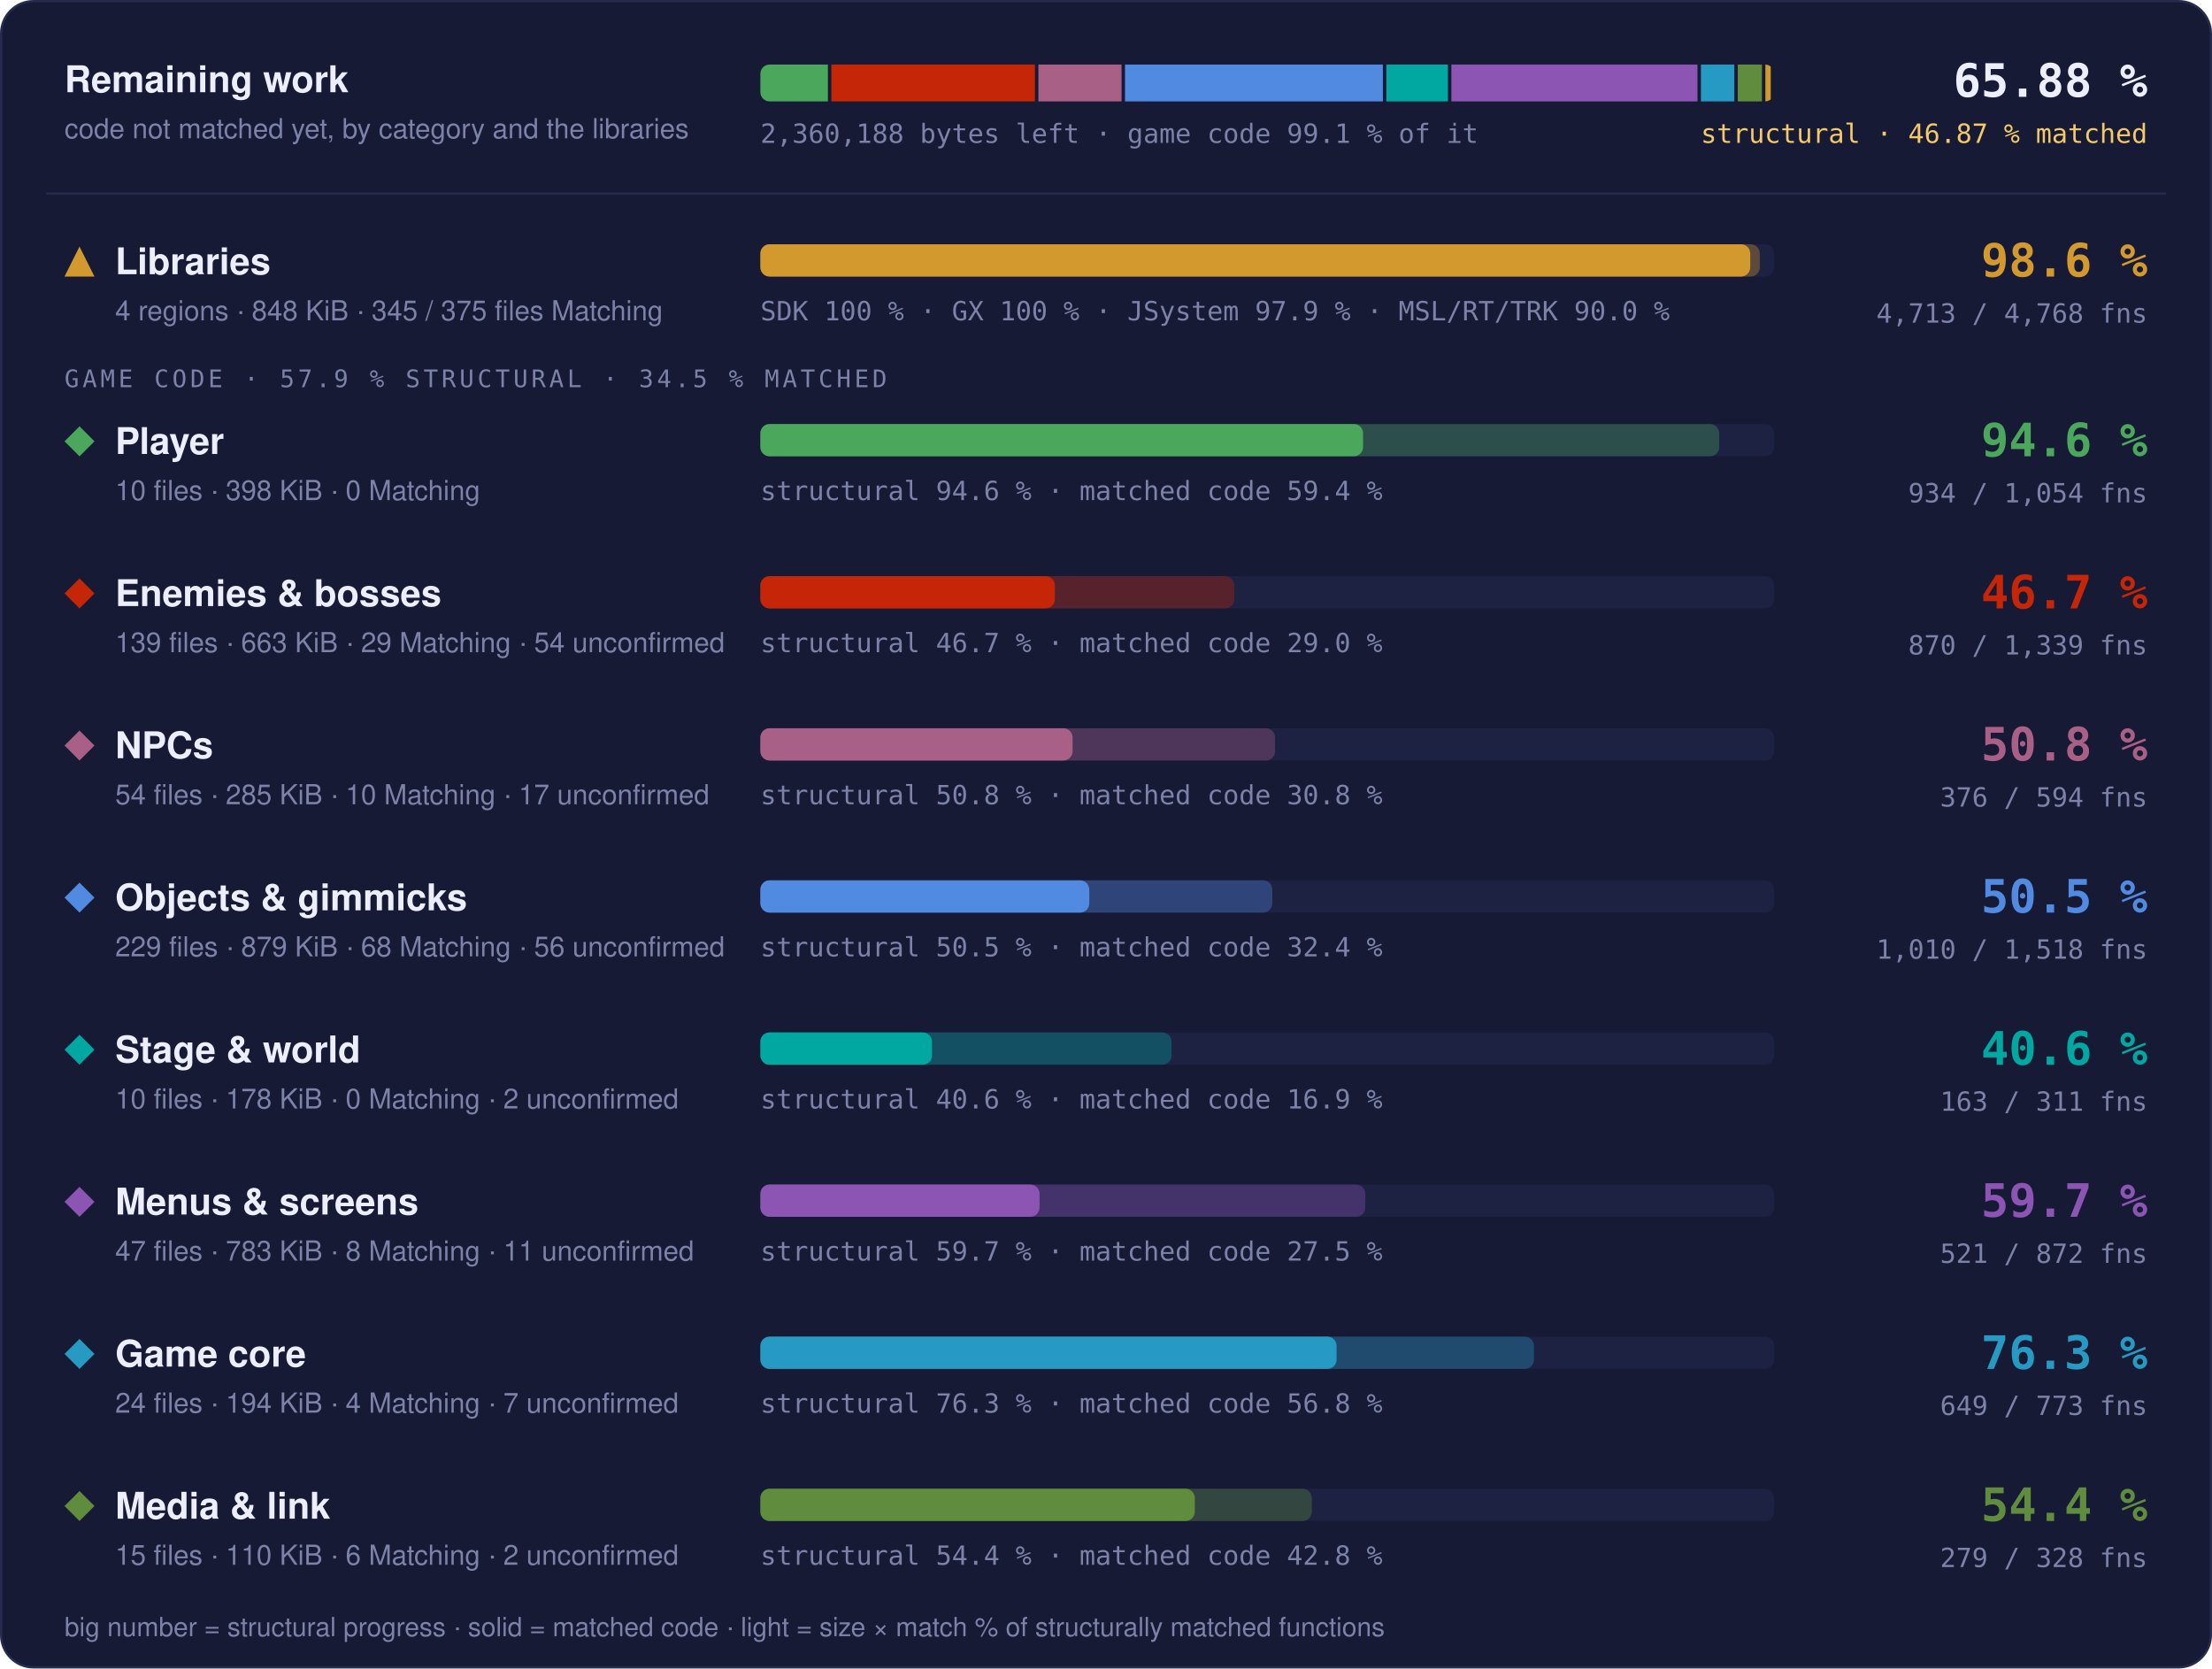
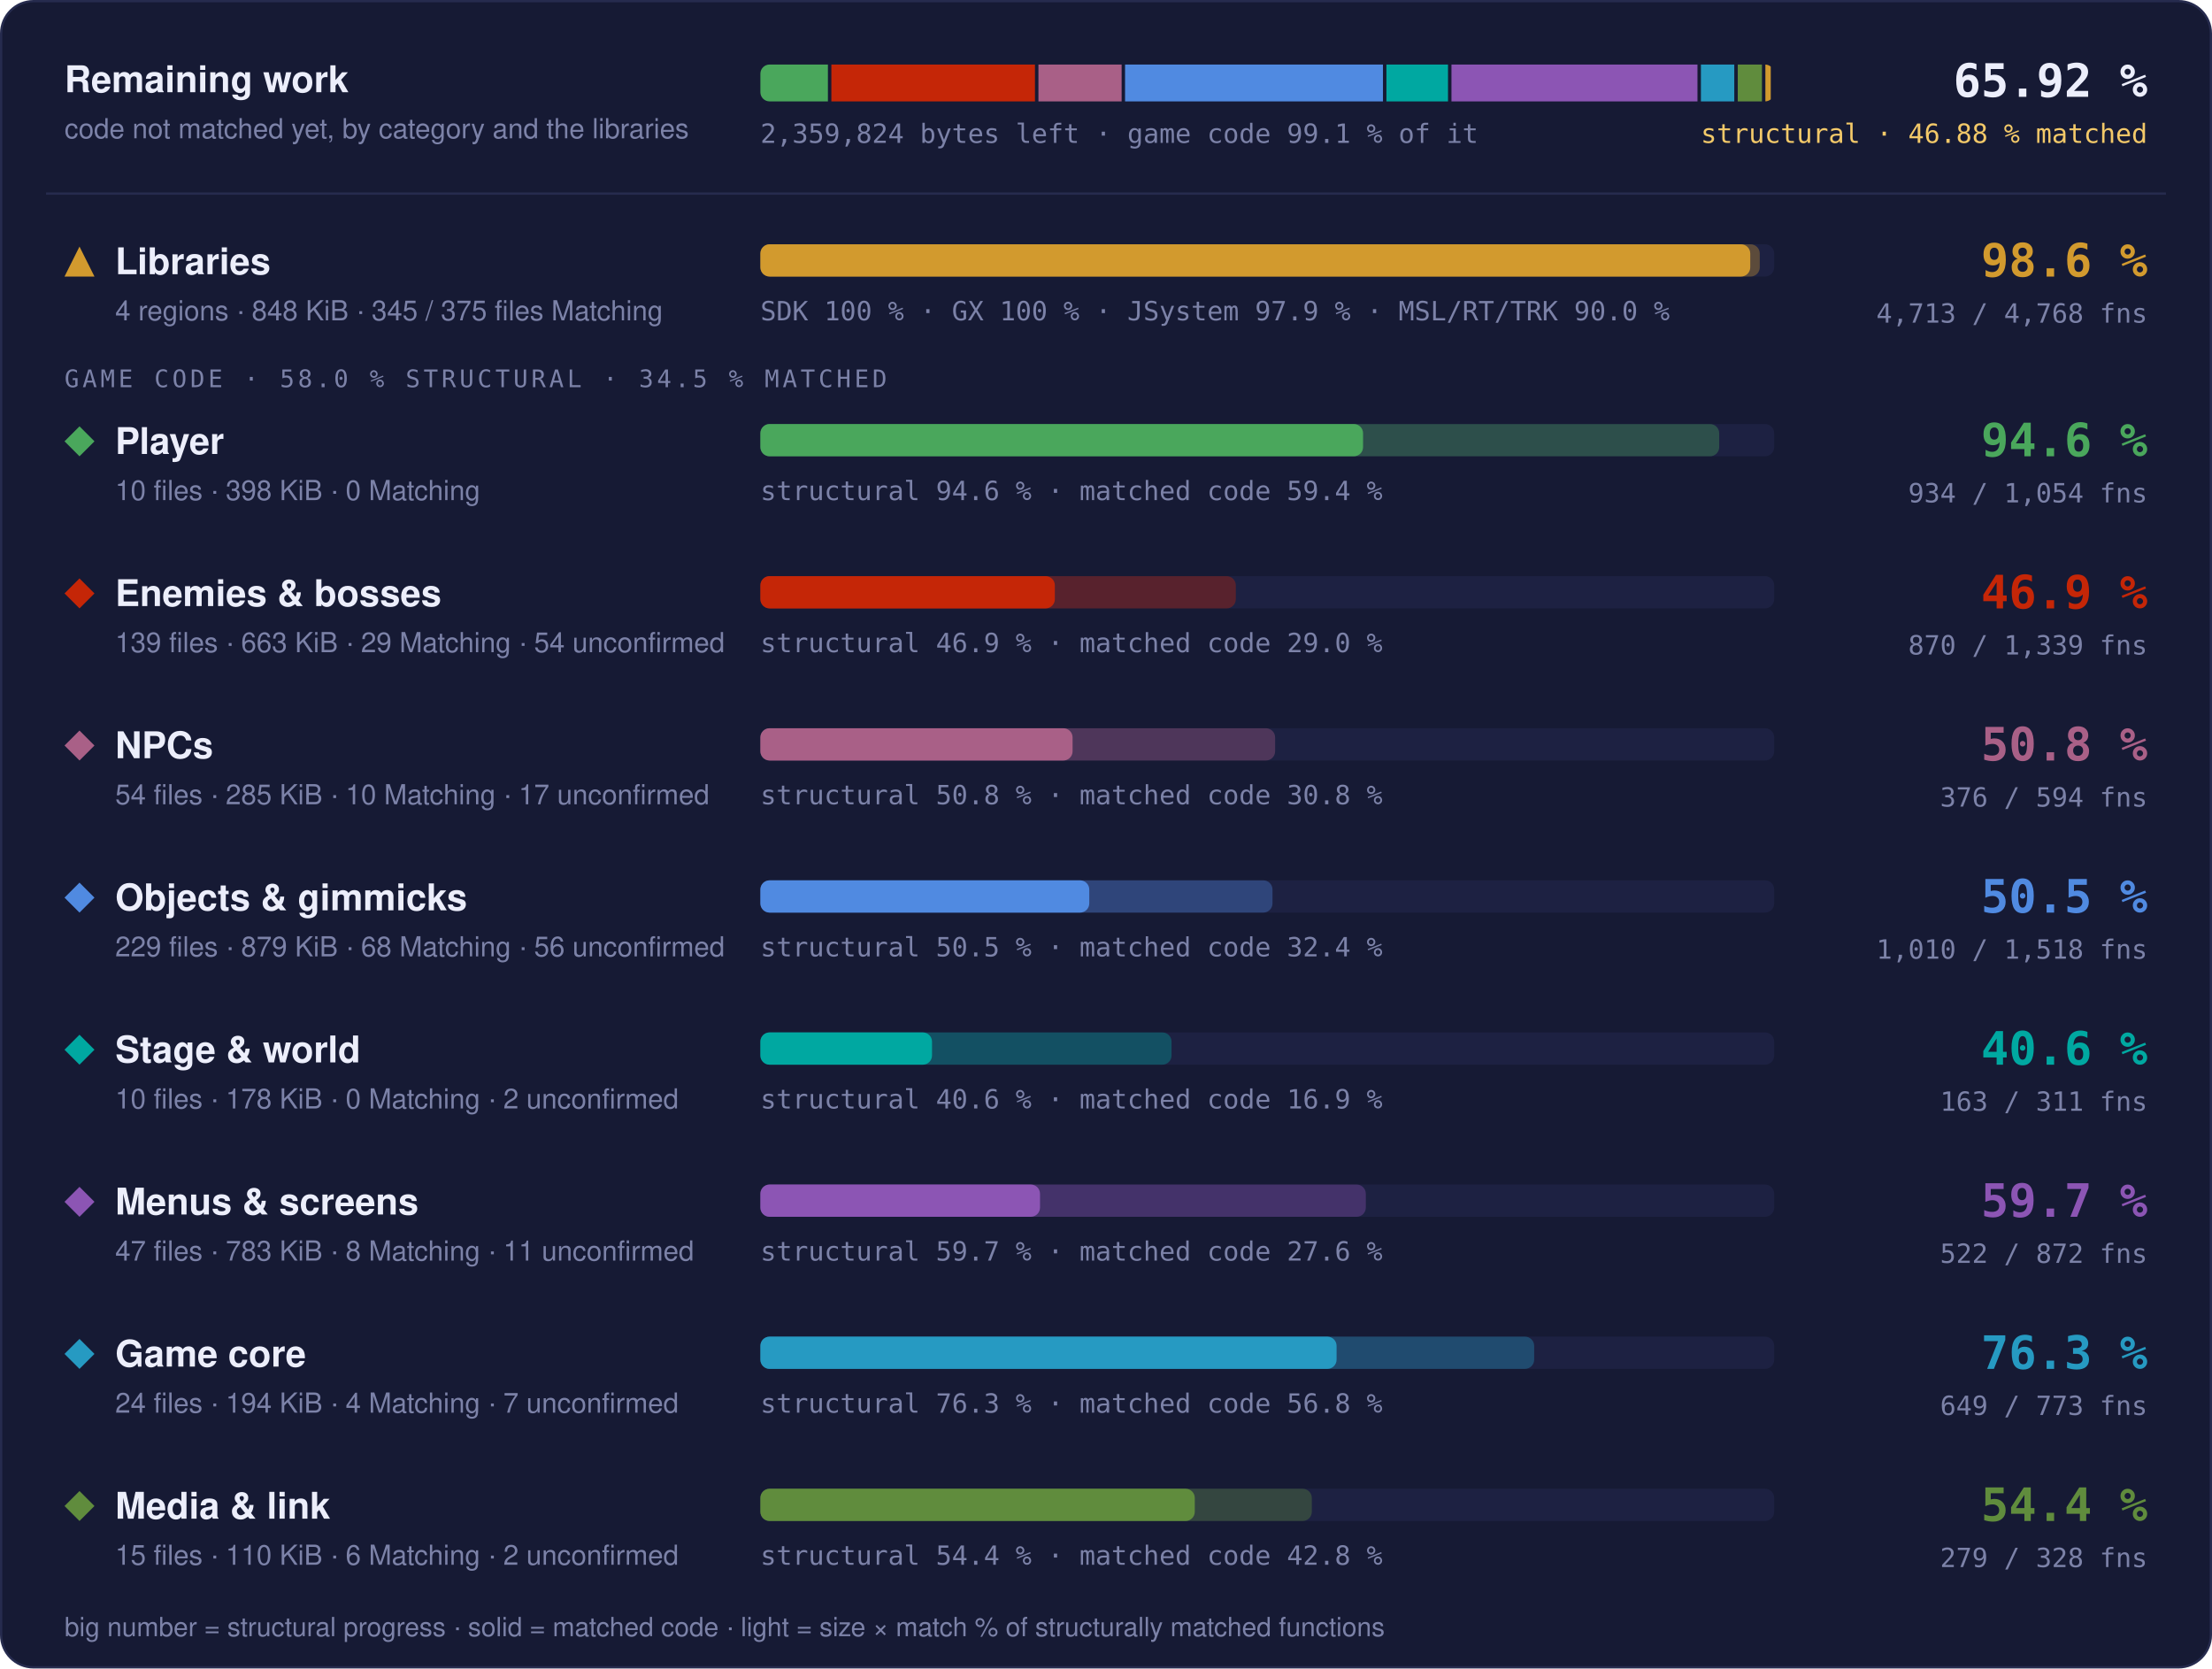
- <svg xmlns="http://www.w3.org/2000/svg" width="960" height="724" viewBox="0 0 960 724" role="img" aria-label="Progress overview: Libraries 98.6 % structural, 97.6 % matched code, 4713 of 4768 functions; Player 94.6 % structural, 59.4 % matched code, 934 of 1054 functions; Enemies &amp; bosses 46.7 % structural, 29.0 % matched code, 870 of 1339 functions; NPCs 50.8 % structural, 30.8 % matched code, 376 of 594 functions; Objects &amp; gimmicks 50.5 % structural, 32.4 % matched code, 1010 of 1518 functions; Stage &amp; world 40.6 % structural, 16.9 % matched code, 163 of 311 functions; Menus &amp; screens 59.7 % structural, 27.5 % matched code, 521 of 872 functions; Game core 76.3 % structural, 56.8 % matched code, 649 of 773 functions; Media &amp; link 54.4 % structural, 42.8 % matched code, 279 of 328 functions">
+ <svg xmlns="http://www.w3.org/2000/svg" width="960" height="724" viewBox="0 0 960 724" role="img" aria-label="Progress overview: Libraries 98.6 % structural, 97.6 % matched code, 4713 of 4768 functions; Player 94.6 % structural, 59.4 % matched code, 934 of 1054 functions; Enemies &amp; bosses 46.9 % structural, 29.0 % matched code, 870 of 1339 functions; NPCs 50.8 % structural, 30.8 % matched code, 376 of 594 functions; Objects &amp; gimmicks 50.5 % structural, 32.4 % matched code, 1010 of 1518 functions; Stage &amp; world 40.6 % structural, 16.9 % matched code, 163 of 311 functions; Menus &amp; screens 59.7 % structural, 27.6 % matched code, 522 of 872 functions; Game core 76.3 % structural, 56.8 % matched code, 649 of 773 functions; Media &amp; link 54.4 % structural, 42.8 % matched code, 279 of 328 functions">
  <style>text { font-family: -apple-system, BlinkMacSystemFont, 'Segoe UI', Helvetica, Arial, sans-serif; } .mono { font-family: ui-monospace, SFMono-Regular, 'SF Mono', Menlo, Consolas, monospace; } .grow { transform-box: fill-box; transform-origin: 0 50%; animation: grow 1.4s cubic-bezier(.2,.8,.2,1) both; } @keyframes grow { from { transform: scaleX(0); } } @media (prefers-reduced-motion: reduce) { * { animation: none !important; } }</style>
  <rect x="0.5" y="0.5" width="959" height="723" rx="14" fill="#161a34" stroke="#262b4e" />
  <text x="28" y="40" font-size="16" font-weight="700" fill="#eceefb">Remaining work</text>
  <text x="28" y="60" font-size="12" fill="#7c82a8">code not matched yet, by category and the libraries</text>
  <clipPath id="rw">
    <rect x="330" y="28" width="440" height="16" rx="4" />
  </clipPath>
  <g clip-path="url(#rw)">
    <rect class="grow" x="330.00" y="28" width="29.31" height="16" fill="#4aa75c" />
-     <rect class="grow" x="360.81" y="28" width="88.35" height="16" fill="#c52607" />
-     <rect class="grow" x="450.66" y="28" width="36.09" height="16" fill="#a96087" />
-     <rect class="grow" x="488.25" y="28" width="111.91" height="16" fill="#508ae1" />
-     <rect class="grow" x="601.66" y="28" width="26.73" height="16" fill="#00a8a1" />
-     <rect class="grow" x="629.89" y="28" width="106.81" height="16" fill="#8c55b4" />
-     <rect class="grow" x="738.20" y="28" width="14.48" height="16" fill="#269ac2" />
+     <rect class="grow" x="360.81" y="28" width="88.36" height="16" fill="#c52607" />
+     <rect class="grow" x="450.68" y="28" width="36.10" height="16" fill="#a96087" />
+     <rect class="grow" x="488.27" y="28" width="111.93" height="16" fill="#508ae1" />
+     <rect class="grow" x="601.70" y="28" width="26.73" height="16" fill="#00a8a1" />
+     <rect class="grow" x="629.93" y="28" width="106.76" height="16" fill="#8c55b4" />
+     <rect class="grow" x="738.19" y="28" width="14.48" height="16" fill="#269ac2" />
    <rect class="grow" x="754.18" y="28" width="10.50" height="16" fill="#608c3d" />
    <rect class="grow" x="766.17" y="28" width="2.33" height="16" fill="#d29a2e" />
  </g>
-   <text x="330" y="62" class="mono" font-size="11.5" fill="#7c82a8">2,360,188 bytes left · game code 99.1 % of it</text>
-   <text x="932" y="42" text-anchor="end" class="mono" font-size="20" font-weight="700" fill="#eceefb">65.88 %</text>
-   <text x="932" y="62" text-anchor="end" class="mono" font-size="11.5" fill="#f3c969">structural · 46.87 % matched</text>
+   <text x="330" y="62" class="mono" font-size="11.5" fill="#7c82a8">2,359,824 bytes left · game code 99.1 % of it</text>
+   <text x="932" y="42" text-anchor="end" class="mono" font-size="20" font-weight="700" fill="#eceefb">65.92 %</text>
+   <text x="932" y="62" text-anchor="end" class="mono" font-size="11.5" fill="#f3c969">structural · 46.88 % matched</text>
  <line x1="20" x2="940" y1="84" y2="84" stroke="#262b4e" />
  <g fill="#d29a2e">
    <path d="M34.5 107L41 120L28 120Z" />
  </g>
  <text x="50" y="119" font-size="16" font-weight="700" fill="#eceefb">Libraries</text>
  <text x="50" y="139" font-size="12" fill="#7c82a8">4 regions · 848 KiB · 345 / 375 files Matching</text>
  <rect x="330" y="106" width="440" height="14" rx="4" fill="#1d2142" />
  <rect class="grow" style="animation-delay:0.0s" x="330" y="106" width="433.73" height="14" rx="4" fill="#d29a2e" fill-opacity="0.35" />
  <rect class="grow" style="animation-delay:0.0s" x="330" y="106" width="429.60" height="14" rx="4" fill="#d29a2e" />
  <text x="330" y="139" class="mono" font-size="11.5" fill="#7c82a8">SDK 100 % · GX 100 % · JSystem 97.9 % · MSL/RT/TRK 90.0 %</text>
  <text x="932" y="120" text-anchor="end" class="mono" font-size="20" font-weight="700" fill="#d29a2e">98.6 %</text>
  <text x="932" y="140" text-anchor="end" class="mono" font-size="11.5" fill="#7c82a8">4,713 / 4,768 fns</text>
-   <text x="28" y="168" class="mono" font-size="10.5" letter-spacing="0.14em" fill="#7c82a8">GAME CODE · 57.9 % STRUCTURAL · 34.5 % MATCHED</text>
+   <text x="28" y="168" class="mono" font-size="10.5" letter-spacing="0.14em" fill="#7c82a8">GAME CODE · 58.0 % STRUCTURAL · 34.5 % MATCHED</text>
  <g fill="#4aa75c">
    <path d="M34.5 185L41 191.5L34.5 198L28 191.5Z" />
  </g>
  <text x="50" y="197" font-size="16" font-weight="700" fill="#eceefb">Player</text>
  <text x="50" y="217" font-size="12" fill="#7c82a8">10 files · 398 KiB · 0 Matching</text>
  <rect x="330" y="184" width="440" height="14" rx="4" fill="#1d2142" />
  <rect class="grow" style="animation-delay:0.1s" x="330" y="184" width="416.13" height="14" rx="4" fill="#4aa75c" fill-opacity="0.35" />
  <rect class="grow" style="animation-delay:0.1s" x="330" y="184" width="261.57" height="14" rx="4" fill="#4aa75c" />
  <text x="330" y="217" class="mono" font-size="11.5" fill="#7c82a8">structural 94.6 % · matched code 59.4 %</text>
  <text x="932" y="198" text-anchor="end" class="mono" font-size="20" font-weight="700" fill="#4aa75c">94.6 %</text>
  <text x="932" y="218" text-anchor="end" class="mono" font-size="11.5" fill="#7c82a8">934 / 1,054 fns</text>
  <g fill="#c52607">
    <path d="M34.5 251L41 257.5L34.5 264L28 257.5Z" />
  </g>
  <text x="50" y="263" font-size="16" font-weight="700" fill="#eceefb">Enemies &amp; bosses</text>
  <text x="50" y="283" font-size="12" fill="#7c82a8">139 files · 663 KiB · 29 Matching · 54 unconfirmed</text>
  <rect x="330" y="250" width="440" height="14" rx="4" fill="#1d2142" />
-   <rect class="grow" style="animation-delay:0.2s" x="330" y="250" width="205.70" height="14" rx="4" fill="#c52607" fill-opacity="0.35" />
+   <rect class="grow" style="animation-delay:0.2s" x="330" y="250" width="206.34" height="14" rx="4" fill="#c52607" fill-opacity="0.35" />
  <rect class="grow" style="animation-delay:0.2s" x="330" y="250" width="127.80" height="14" rx="4" fill="#c52607" />
-   <text x="330" y="283" class="mono" font-size="11.5" fill="#7c82a8">structural 46.7 % · matched code 29.0 %</text>
-   <text x="932" y="264" text-anchor="end" class="mono" font-size="20" font-weight="700" fill="#c52607">46.7 %</text>
+   <text x="330" y="283" class="mono" font-size="11.5" fill="#7c82a8">structural 46.9 % · matched code 29.0 %</text>
+   <text x="932" y="264" text-anchor="end" class="mono" font-size="20" font-weight="700" fill="#c52607">46.9 %</text>
  <text x="932" y="284" text-anchor="end" class="mono" font-size="11.5" fill="#7c82a8">870 / 1,339 fns</text>
  <g fill="#a96087">
    <path d="M34.5 317L41 323.5L34.5 330L28 323.5Z" />
  </g>
  <text x="50" y="329" font-size="16" font-weight="700" fill="#eceefb">NPCs</text>
  <text x="50" y="349" font-size="12" fill="#7c82a8">54 files · 285 KiB · 10 Matching · 17 unconfirmed</text>
  <rect x="330" y="316" width="440" height="14" rx="4" fill="#1d2142" />
  <rect class="grow" style="animation-delay:0.3s" x="330" y="316" width="223.40" height="14" rx="4" fill="#a96087" fill-opacity="0.35" />
  <rect class="grow" style="animation-delay:0.3s" x="330" y="316" width="135.50" height="14" rx="4" fill="#a96087" />
  <text x="330" y="349" class="mono" font-size="11.5" fill="#7c82a8">structural 50.8 % · matched code 30.8 %</text>
  <text x="932" y="330" text-anchor="end" class="mono" font-size="20" font-weight="700" fill="#a96087">50.8 %</text>
  <text x="932" y="350" text-anchor="end" class="mono" font-size="11.5" fill="#7c82a8">376 / 594 fns</text>
  <g fill="#508ae1">
    <path d="M34.5 383L41 389.5L34.5 396L28 389.5Z" />
  </g>
  <text x="50" y="395" font-size="16" font-weight="700" fill="#eceefb">Objects &amp; gimmicks</text>
  <text x="50" y="415" font-size="12" fill="#7c82a8">229 files · 879 KiB · 68 Matching · 56 unconfirmed</text>
  <rect x="330" y="382" width="440" height="14" rx="4" fill="#1d2142" />
-   <rect class="grow" style="animation-delay:0.4s" x="330" y="382" width="222.19" height="14" rx="4" fill="#508ae1" fill-opacity="0.35" />
+   <rect class="grow" style="animation-delay:0.4s" x="330" y="382" width="222.26" height="14" rx="4" fill="#508ae1" fill-opacity="0.35" />
  <rect class="grow" style="animation-delay:0.4s" x="330" y="382" width="142.74" height="14" rx="4" fill="#508ae1" />
  <text x="330" y="415" class="mono" font-size="11.5" fill="#7c82a8">structural 50.5 % · matched code 32.4 %</text>
  <text x="932" y="396" text-anchor="end" class="mono" font-size="20" font-weight="700" fill="#508ae1">50.5 %</text>
  <text x="932" y="416" text-anchor="end" class="mono" font-size="11.5" fill="#7c82a8">1,010 / 1,518 fns</text>
  <g fill="#00a8a1">
    <path d="M34.5 449L41 455.5L34.5 462L28 455.5Z" />
  </g>
  <text x="50" y="461" font-size="16" font-weight="700" fill="#eceefb">Stage &amp; world</text>
  <text x="50" y="481" font-size="12" fill="#7c82a8">10 files · 178 KiB · 0 Matching · 2 unconfirmed</text>
  <rect x="330" y="448" width="440" height="14" rx="4" fill="#1d2142" />
  <rect class="grow" style="animation-delay:0.5s" x="330" y="448" width="178.44" height="14" rx="4" fill="#00a8a1" fill-opacity="0.35" />
  <rect class="grow" style="animation-delay:0.5s" x="330" y="448" width="74.49" height="14" rx="4" fill="#00a8a1" />
  <text x="330" y="481" class="mono" font-size="11.5" fill="#7c82a8">structural 40.6 % · matched code 16.9 %</text>
  <text x="932" y="462" text-anchor="end" class="mono" font-size="20" font-weight="700" fill="#00a8a1">40.6 %</text>
  <text x="932" y="482" text-anchor="end" class="mono" font-size="11.5" fill="#7c82a8">163 / 311 fns</text>
  <g fill="#8c55b4">
    <path d="M34.5 515L41 521.5L34.5 528L28 521.5Z" />
  </g>
  <text x="50" y="527" font-size="16" font-weight="700" fill="#eceefb">Menus &amp; screens</text>
  <text x="50" y="547" font-size="12" fill="#7c82a8">47 files · 783 KiB · 8 Matching · 11 unconfirmed</text>
  <rect x="330" y="514" width="440" height="14" rx="4" fill="#1d2142" />
-   <rect class="grow" style="animation-delay:0.6s" x="330" y="514" width="262.53" height="14" rx="4" fill="#8c55b4" fill-opacity="0.35" />
-   <rect class="grow" style="animation-delay:0.6s" x="330" y="514" width="121.16" height="14" rx="4" fill="#8c55b4" />
-   <text x="330" y="547" class="mono" font-size="11.5" fill="#7c82a8">structural 59.7 % · matched code 27.5 %</text>
+   <rect class="grow" style="animation-delay:0.6s" x="330" y="514" width="262.76" height="14" rx="4" fill="#8c55b4" fill-opacity="0.35" />
+   <rect class="grow" style="animation-delay:0.6s" x="330" y="514" width="121.36" height="14" rx="4" fill="#8c55b4" />
+   <text x="330" y="547" class="mono" font-size="11.5" fill="#7c82a8">structural 59.7 % · matched code 27.6 %</text>
  <text x="932" y="528" text-anchor="end" class="mono" font-size="20" font-weight="700" fill="#8c55b4">59.7 %</text>
-   <text x="932" y="548" text-anchor="end" class="mono" font-size="11.5" fill="#7c82a8">521 / 872 fns</text>
+   <text x="932" y="548" text-anchor="end" class="mono" font-size="11.5" fill="#7c82a8">522 / 872 fns</text>
  <g fill="#269ac2">
    <path d="M34.5 581L41 587.5L34.5 594L28 587.5Z" />
  </g>
  <text x="50" y="593" font-size="16" font-weight="700" fill="#eceefb">Game core</text>
  <text x="50" y="613" font-size="12" fill="#7c82a8">24 files · 194 KiB · 4 Matching · 7 unconfirmed</text>
  <rect x="330" y="580" width="440" height="14" rx="4" fill="#1d2142" />
-   <rect class="grow" style="animation-delay:0.7s" x="330" y="580" width="335.75" height="14" rx="4" fill="#269ac2" fill-opacity="0.35" />
+   <rect class="grow" style="animation-delay:0.7s" x="330" y="580" width="335.82" height="14" rx="4" fill="#269ac2" fill-opacity="0.35" />
  <rect class="grow" style="animation-delay:0.7s" x="330" y="580" width="250.07" height="14" rx="4" fill="#269ac2" />
  <text x="330" y="613" class="mono" font-size="11.5" fill="#7c82a8">structural 76.3 % · matched code 56.8 %</text>
  <text x="932" y="594" text-anchor="end" class="mono" font-size="20" font-weight="700" fill="#269ac2">76.3 %</text>
  <text x="932" y="614" text-anchor="end" class="mono" font-size="11.5" fill="#7c82a8">649 / 773 fns</text>
  <g fill="#608c3d">
    <path d="M34.5 647L41 653.5L34.5 660L28 653.5Z" />
  </g>
  <text x="50" y="659" font-size="16" font-weight="700" fill="#eceefb">Media &amp; link</text>
  <text x="50" y="679" font-size="12" fill="#7c82a8">15 files · 110 KiB · 6 Matching · 2 unconfirmed</text>
  <rect x="330" y="646" width="440" height="14" rx="4" fill="#1d2142" />
  <rect class="grow" style="animation-delay:0.8s" x="330" y="646" width="239.32" height="14" rx="4" fill="#608c3d" fill-opacity="0.35" />
  <rect class="grow" style="animation-delay:0.8s" x="330" y="646" width="188.53" height="14" rx="4" fill="#608c3d" />
  <text x="330" y="679" class="mono" font-size="11.5" fill="#7c82a8">structural 54.4 % · matched code 42.8 %</text>
  <text x="932" y="660" text-anchor="end" class="mono" font-size="20" font-weight="700" fill="#608c3d">54.4 %</text>
  <text x="932" y="680" text-anchor="end" class="mono" font-size="11.5" fill="#7c82a8">279 / 328 fns</text>
  <text x="28" y="710" font-size="11.5" fill="#7c82a8">big number = structural progress · solid = matched code · light = size × match % of structurally matched functions</text>
</svg>
